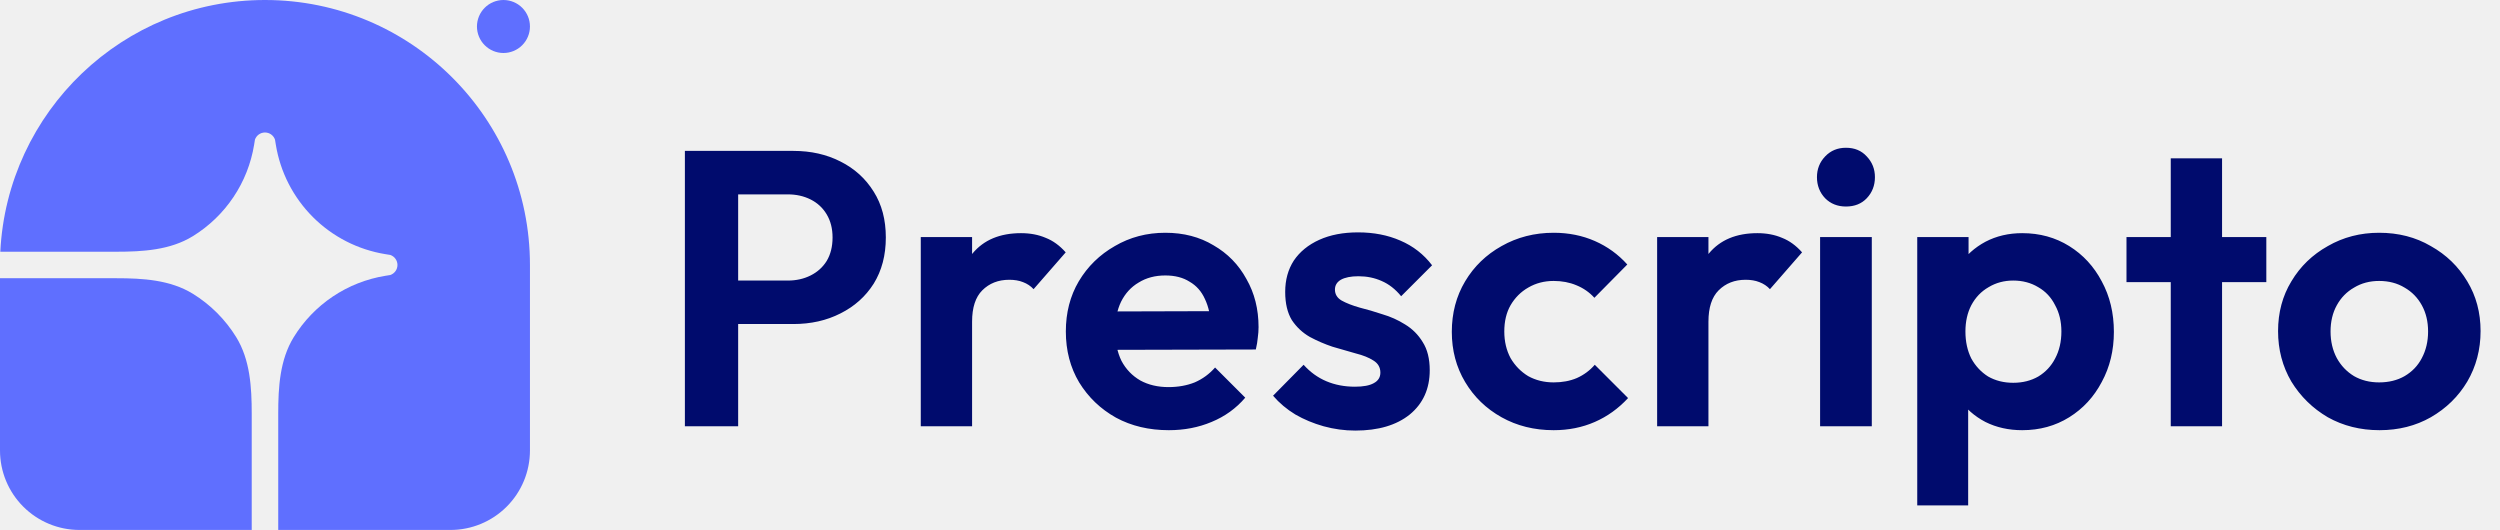
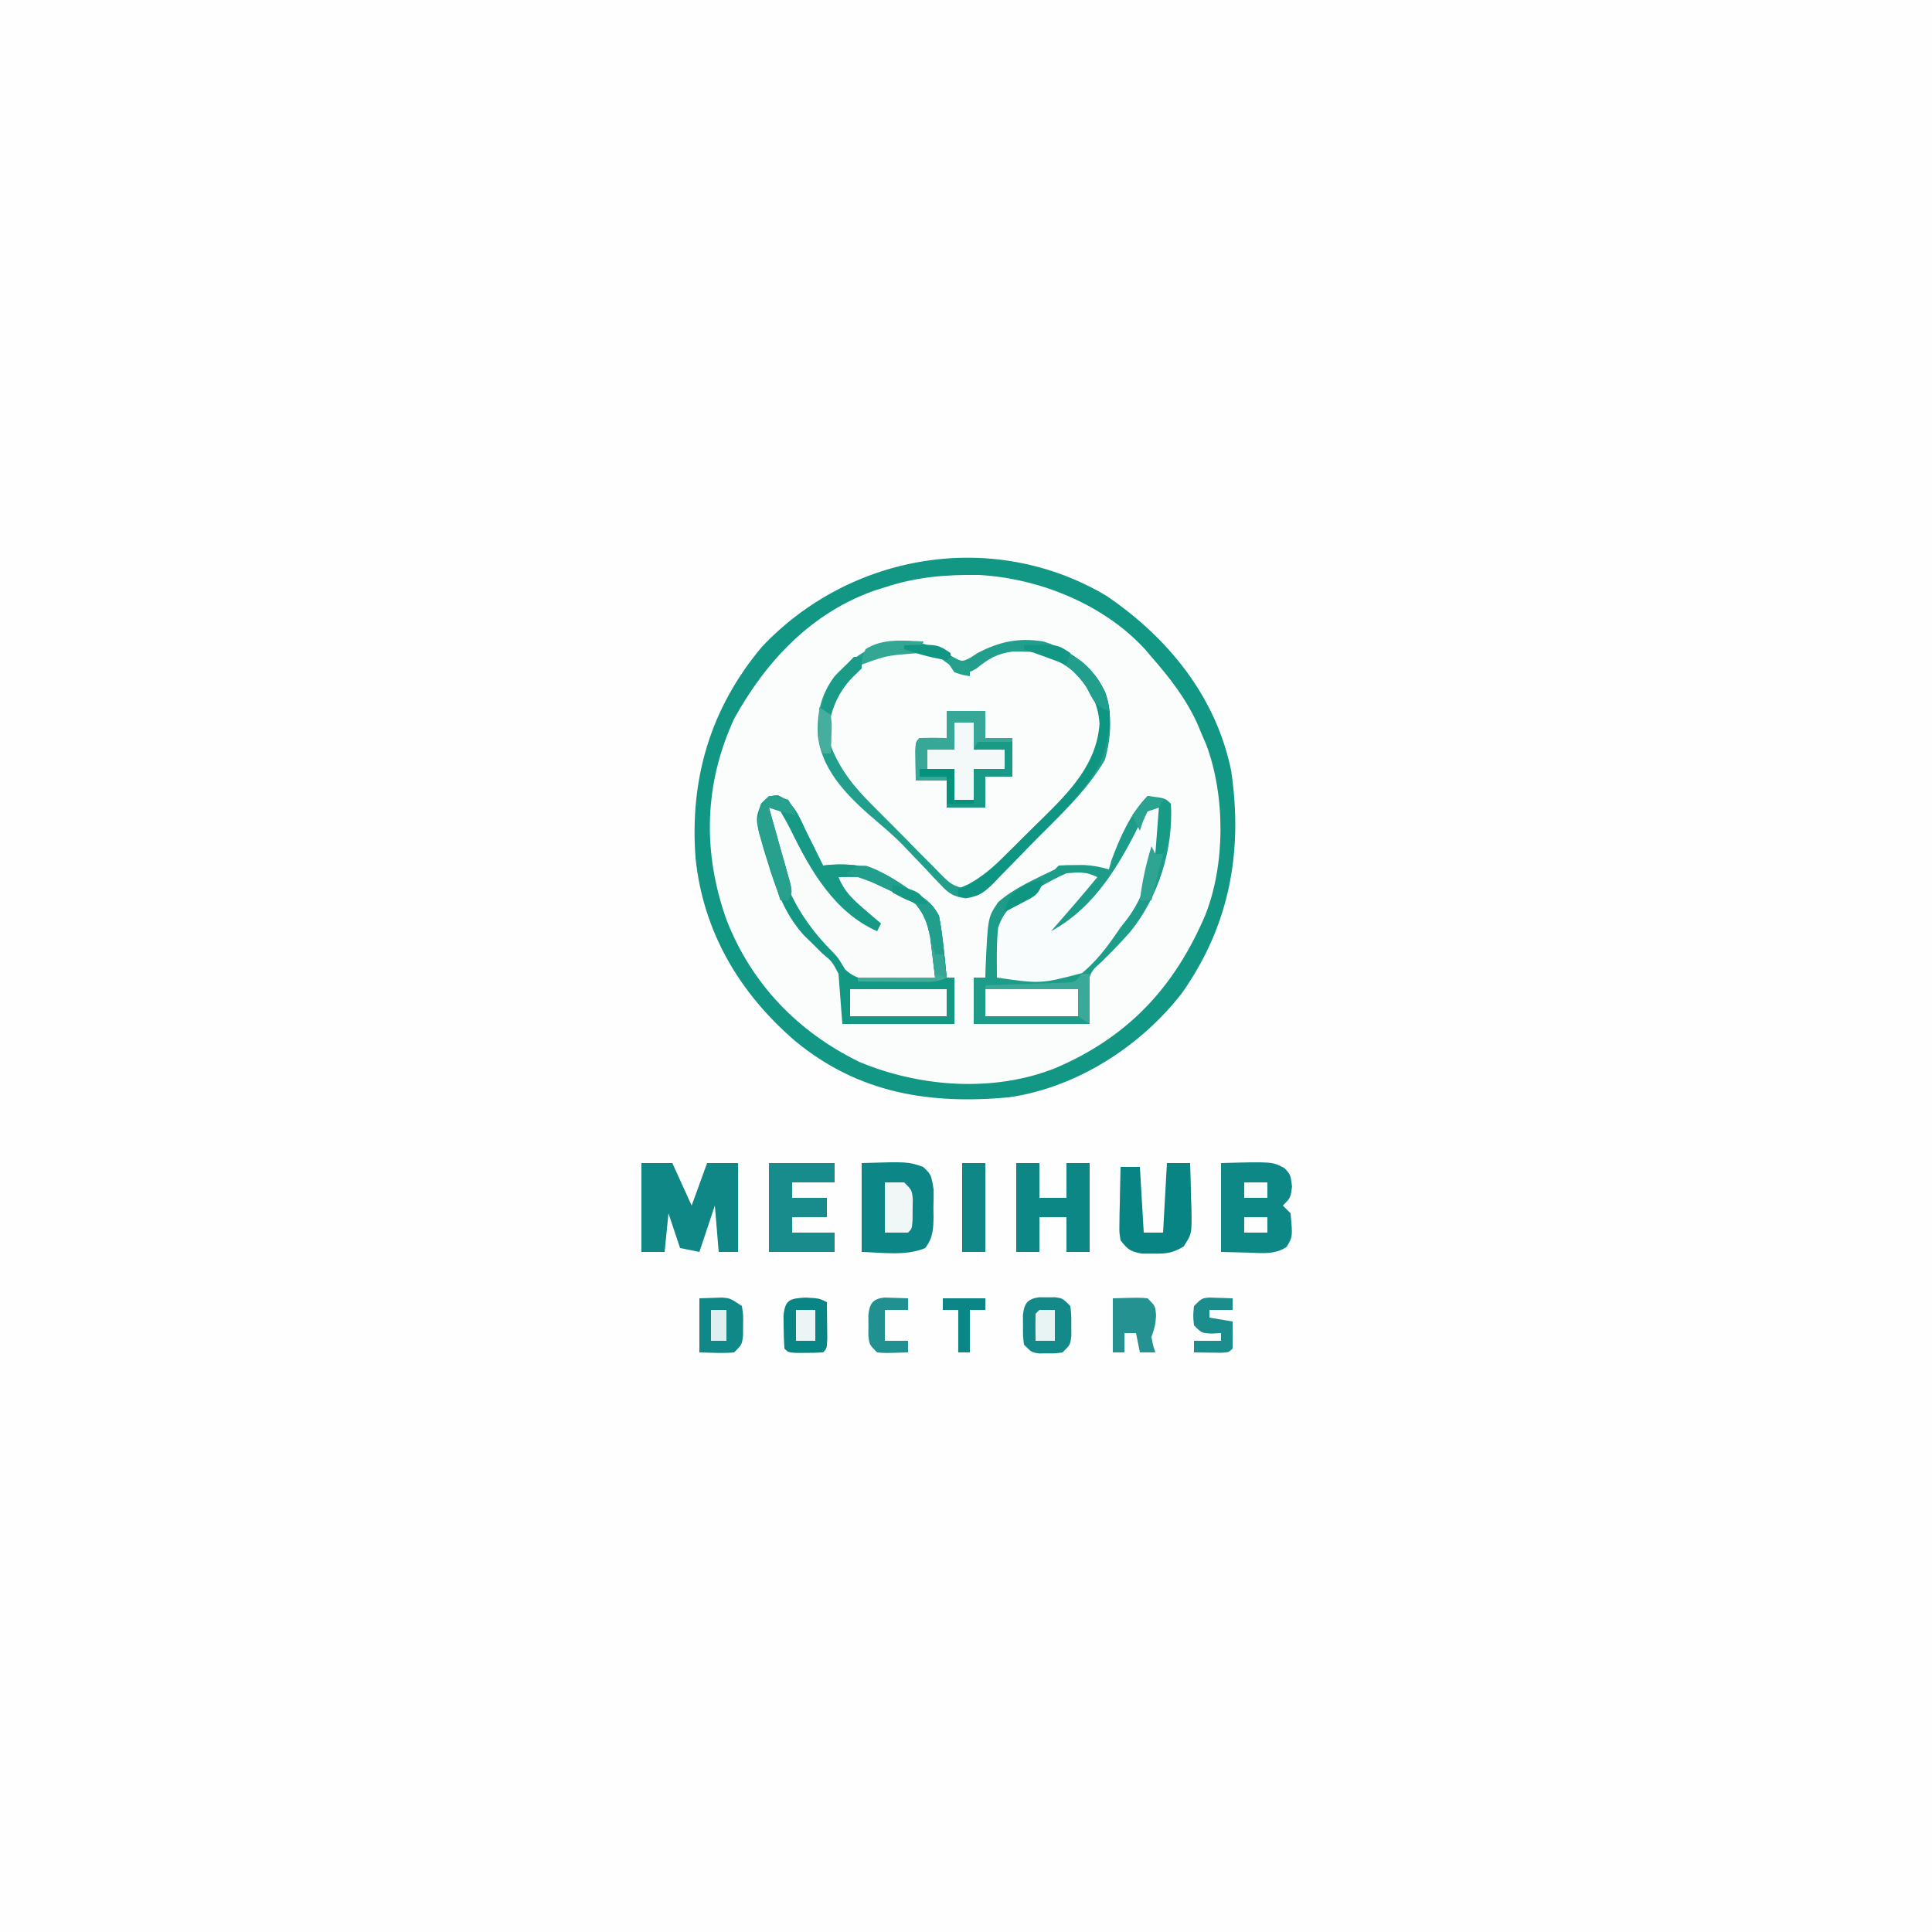
- <svg xmlns="http://www.w3.org/2000/svg" width="217" height="46" viewBox="0 0 217 46" fill="none">
-   <path d="M23 0C35.703 0 46 10.297 46 23V39.1C46 40.93 45.273 42.685 43.979 43.979C42.685 45.273 40.93 46 39.1 46H24.15V35.91C24.15 33.608 24.29 31.223 25.497 29.263C26.362 27.859 27.518 26.657 28.888 25.738C30.258 24.82 31.81 24.208 33.437 23.942L33.878 23.871C34.059 23.808 34.217 23.691 34.328 23.535C34.44 23.379 34.5 23.192 34.5 23C34.5 22.808 34.44 22.621 34.328 22.465C34.217 22.309 34.059 22.192 33.878 22.129L33.437 22.058C31.059 21.67 28.863 20.544 27.159 18.84C25.456 17.137 24.33 14.941 23.942 12.563L23.87 12.122C23.808 11.941 23.691 11.783 23.535 11.671C23.379 11.56 23.192 11.5 23 11.5C22.808 11.5 22.621 11.56 22.465 11.671C22.309 11.783 22.191 11.941 22.129 12.122L22.058 12.563C21.792 14.19 21.18 15.742 20.261 17.111C19.343 18.481 18.141 19.638 16.737 20.502C14.777 21.71 12.392 21.85 10.09 21.85H0.027C0.629 9.682 10.683 0 23 0Z" fill="#5F6FFF" />
-   <path d="M0 24.15H10.09C12.392 24.15 14.777 24.29 16.737 25.498C18.269 26.442 19.558 27.731 20.502 29.263C21.71 31.223 21.85 33.608 21.85 35.91V46H6.9C5.07 46 3.315 45.273 2.021 43.979C0.727 42.685 0 40.93 0 39.1L0 24.15ZM46 2.3C46 2.91 45.758 3.495 45.326 3.926C44.895 4.358 44.31 4.6 43.7 4.6C43.09 4.6 42.505 4.358 42.074 3.926C41.642 3.495 41.4 2.91 41.4 2.3C41.4 1.69 41.642 1.105 42.074 0.674C42.505 0.242 43.09 0 43.7 0C44.31 0 44.895 0.242 45.326 0.674C45.758 1.105 46 1.69 46 2.3Z" fill="#5F6FFF" />
-   <path d="M62.848 28.126V24.352H68.39C69.115 24.352 69.773 24.205 70.362 23.91C70.951 23.615 71.416 23.196 71.756 22.652C72.096 22.085 72.266 21.405 72.266 20.612C72.266 19.841 72.096 19.173 71.756 18.606C71.416 18.039 70.951 17.609 70.362 17.314C69.773 17.019 69.115 16.872 68.39 16.872H62.848V13.098H68.866C70.385 13.098 71.745 13.404 72.946 14.016C74.17 14.628 75.133 15.501 75.836 16.634C76.539 17.745 76.89 19.071 76.89 20.612C76.89 22.153 76.539 23.491 75.836 24.624C75.133 25.735 74.17 26.596 72.946 27.208C71.745 27.82 70.385 28.126 68.866 28.126H62.848ZM59.448 37V13.098H64.072V37H59.448ZM79.923 37V20.578H84.377V37H79.923ZM84.377 27.922L82.643 26.766C82.847 24.749 83.436 23.162 84.411 22.006C85.386 20.827 86.791 20.238 88.627 20.238C89.421 20.238 90.135 20.374 90.769 20.646C91.404 20.895 91.982 21.315 92.503 21.904L89.715 25.1C89.466 24.828 89.16 24.624 88.797 24.488C88.457 24.352 88.061 24.284 87.607 24.284C86.655 24.284 85.873 24.59 85.261 25.202C84.672 25.791 84.377 26.698 84.377 27.922ZM101.457 37.34C99.734 37.34 98.204 36.977 96.867 36.252C95.529 35.504 94.464 34.484 93.671 33.192C92.9 31.9 92.515 30.427 92.515 28.772C92.515 27.14 92.889 25.689 93.637 24.42C94.407 23.128 95.45 22.108 96.765 21.36C98.079 20.589 99.541 20.204 101.151 20.204C102.738 20.204 104.132 20.567 105.333 21.292C106.557 21.995 107.509 22.969 108.189 24.216C108.892 25.44 109.243 26.834 109.243 28.398C109.243 28.693 109.22 28.999 109.175 29.316C109.152 29.611 109.096 29.951 109.005 30.336L95.201 30.37V27.038L106.931 27.004L105.129 28.398C105.084 27.423 104.902 26.607 104.585 25.95C104.29 25.293 103.848 24.794 103.259 24.454C102.692 24.091 101.99 23.91 101.151 23.91C100.267 23.91 99.496 24.114 98.839 24.522C98.181 24.907 97.671 25.463 97.309 26.188C96.969 26.891 96.799 27.729 96.799 28.704C96.799 29.701 96.98 30.574 97.343 31.322C97.728 32.047 98.272 32.614 98.975 33.022C99.677 33.407 100.494 33.6 101.423 33.6C102.262 33.6 103.021 33.464 103.701 33.192C104.381 32.897 104.97 32.467 105.469 31.9L108.087 34.518C107.294 35.447 106.319 36.15 105.163 36.626C104.03 37.102 102.794 37.34 101.457 37.34ZM117.641 37.374C116.712 37.374 115.794 37.249 114.887 37C114.003 36.751 113.187 36.411 112.439 35.98C111.691 35.527 111.045 34.983 110.501 34.348L113.153 31.662C113.72 32.297 114.377 32.773 115.125 33.09C115.873 33.407 116.701 33.566 117.607 33.566C118.333 33.566 118.877 33.464 119.239 33.26C119.625 33.056 119.817 32.75 119.817 32.342C119.817 31.889 119.613 31.537 119.205 31.288C118.82 31.039 118.31 30.835 117.675 30.676C117.041 30.495 116.372 30.302 115.669 30.098C114.989 29.871 114.332 29.588 113.697 29.248C113.063 28.885 112.541 28.398 112.133 27.786C111.748 27.151 111.555 26.335 111.555 25.338C111.555 24.295 111.805 23.389 112.303 22.618C112.825 21.847 113.561 21.247 114.513 20.816C115.465 20.385 116.587 20.17 117.879 20.17C119.239 20.17 120.463 20.408 121.551 20.884C122.662 21.36 123.58 22.074 124.305 23.026L121.619 25.712C121.121 25.1 120.554 24.658 119.919 24.386C119.307 24.114 118.639 23.978 117.913 23.978C117.256 23.978 116.746 24.08 116.383 24.284C116.043 24.488 115.873 24.771 115.873 25.134C115.873 25.542 116.066 25.859 116.451 26.086C116.859 26.313 117.381 26.517 118.015 26.698C118.65 26.857 119.307 27.049 119.987 27.276C120.69 27.48 121.347 27.775 121.959 28.16C122.594 28.545 123.104 29.055 123.489 29.69C123.897 30.325 124.101 31.141 124.101 32.138C124.101 33.747 123.523 35.028 122.367 35.98C121.211 36.909 119.636 37.374 117.641 37.374ZM134.857 37.34C133.179 37.34 131.672 36.966 130.335 36.218C128.997 35.47 127.943 34.45 127.173 33.158C126.402 31.866 126.017 30.415 126.017 28.806C126.017 27.174 126.402 25.712 127.173 24.42C127.943 23.128 128.997 22.108 130.335 21.36C131.695 20.589 133.202 20.204 134.857 20.204C136.149 20.204 137.339 20.442 138.427 20.918C139.515 21.394 140.455 22.074 141.249 22.958L138.393 25.848C137.962 25.372 137.441 25.009 136.829 24.76C136.239 24.511 135.582 24.386 134.857 24.386C134.041 24.386 133.304 24.579 132.647 24.964C132.012 25.327 131.502 25.837 131.117 26.494C130.754 27.129 130.573 27.888 130.573 28.772C130.573 29.633 130.754 30.404 131.117 31.084C131.502 31.741 132.012 32.263 132.647 32.648C133.304 33.011 134.041 33.192 134.857 33.192C135.605 33.192 136.273 33.067 136.863 32.818C137.475 32.546 137.996 32.161 138.427 31.662L141.317 34.552C140.478 35.459 139.515 36.15 138.427 36.626C137.339 37.102 136.149 37.34 134.857 37.34ZM143.839 37V20.578H148.293V37H143.839ZM148.293 27.922L146.559 26.766C146.763 24.749 147.353 23.162 148.327 22.006C149.302 20.827 150.707 20.238 152.543 20.238C153.337 20.238 154.051 20.374 154.685 20.646C155.32 20.895 155.898 21.315 156.419 21.904L153.631 25.1C153.382 24.828 153.076 24.624 152.713 24.488C152.373 24.352 151.977 24.284 151.523 24.284C150.571 24.284 149.789 24.59 149.177 25.202C148.588 25.791 148.293 26.698 148.293 27.922ZM157.984 37V20.578H162.472V37H157.984ZM160.228 17.926C159.502 17.926 158.902 17.688 158.426 17.212C157.95 16.713 157.712 16.101 157.712 15.376C157.712 14.673 157.95 14.073 158.426 13.574C158.902 13.075 159.502 12.826 160.228 12.826C160.976 12.826 161.576 13.075 162.03 13.574C162.506 14.073 162.744 14.673 162.744 15.376C162.744 16.101 162.506 16.713 162.03 17.212C161.576 17.688 160.976 17.926 160.228 17.926ZM175.529 37.34C174.351 37.34 173.285 37.102 172.333 36.626C171.381 36.127 170.622 35.459 170.055 34.62C169.489 33.781 169.183 32.818 169.137 31.73V25.916C169.183 24.828 169.489 23.865 170.055 23.026C170.645 22.165 171.404 21.485 172.333 20.986C173.285 20.487 174.351 20.238 175.529 20.238C177.048 20.238 178.408 20.612 179.609 21.36C180.811 22.108 181.751 23.128 182.431 24.42C183.134 25.712 183.485 27.174 183.485 28.806C183.485 30.415 183.134 31.866 182.431 33.158C181.751 34.45 180.811 35.47 179.609 36.218C178.408 36.966 177.048 37.34 175.529 37.34ZM174.747 33.226C175.563 33.226 176.289 33.045 176.923 32.682C177.558 32.297 178.045 31.775 178.385 31.118C178.748 30.438 178.929 29.656 178.929 28.772C178.929 27.911 178.748 27.151 178.385 26.494C178.045 25.814 177.558 25.293 176.923 24.93C176.289 24.545 175.563 24.352 174.747 24.352C173.954 24.352 173.24 24.545 172.605 24.93C171.971 25.293 171.472 25.814 171.109 26.494C170.769 27.151 170.599 27.911 170.599 28.772C170.599 29.656 170.769 30.438 171.109 31.118C171.472 31.775 171.959 32.297 172.571 32.682C173.206 33.045 173.931 33.226 174.747 33.226ZM166.417 43.868V20.578H170.871V24.896L170.123 28.874L170.837 32.852V43.868H166.417ZM188.421 37V13.744H192.875V37H188.421ZM184.579 24.488V20.578H196.717V24.488H184.579ZM206.542 37.34C204.887 37.34 203.391 36.966 202.054 36.218C200.739 35.447 199.685 34.416 198.892 33.124C198.121 31.809 197.736 30.347 197.736 28.738C197.736 27.129 198.121 25.689 198.892 24.42C199.662 23.128 200.716 22.108 202.054 21.36C203.391 20.589 204.876 20.204 206.508 20.204C208.185 20.204 209.681 20.589 210.996 21.36C212.333 22.108 213.387 23.128 214.158 24.42C214.928 25.689 215.314 27.129 215.314 28.738C215.314 30.347 214.928 31.809 214.158 33.124C213.387 34.416 212.333 35.447 210.996 36.218C209.681 36.966 208.196 37.34 206.542 37.34ZM206.508 33.192C207.346 33.192 208.083 33.011 208.718 32.648C209.375 32.263 209.874 31.741 210.214 31.084C210.576 30.404 210.758 29.633 210.758 28.772C210.758 27.911 210.576 27.151 210.214 26.494C209.851 25.837 209.352 25.327 208.718 24.964C208.083 24.579 207.346 24.386 206.508 24.386C205.692 24.386 204.966 24.579 204.332 24.964C203.697 25.327 203.198 25.837 202.836 26.494C202.473 27.151 202.292 27.911 202.292 28.772C202.292 29.633 202.473 30.404 202.836 31.084C203.198 31.741 203.697 32.263 204.332 32.648C204.966 33.011 205.692 33.192 206.508 33.192Z" fill="#000B6D" />
+ <svg xmlns="http://www.w3.org/2000/svg" version="1.1" width="500" height="500">
+   <path d="M0 0 C165 0 330 0 500 0 C500 165 500 330 500 500 C335 500 170 500 0 500 C0 335 0 170 0 0 Z " fill="#FEFEFE" transform="translate(0,0)" />
+   <path d="M0 0 C15.918 10.826 28.337 26.06 32.245 45.28 C35.334 66.219 31.809 85.215 19.652 102.578 C8.956 116.537 -7.773 127.286 -25.387 129.777 C-45.967 131.629 -64.155 128.701 -80.512 115.27 C-94.998 102.832 -104.424 86.967 -106.387 67.777 C-107.894 47.327 -102.548 29.079 -89.207 13.18 C-66.263 -11.156 -29.112 -17.361 0 0 Z " fill="#FAFDFC" transform="translate(286.3867,154.2227)" />
+   <path d="M0 0 C15.918 10.826 28.337 26.06 32.245 45.28 C35.334 66.219 31.809 85.215 19.652 102.578 C8.956 116.537 -7.773 127.286 -25.387 129.777 C-45.967 131.629 -64.155 128.701 -80.512 115.27 C-94.998 102.832 -104.424 86.967 -106.387 67.777 C-107.894 47.327 -102.548 29.079 -89.207 13.18 C-66.263 -11.156 -29.112 -17.361 0 0 Z M-57.387 -2.223 C-58.213 -1.967 -59.039 -1.712 -59.891 -1.449 C-76.394 4.326 -88.117 16.834 -96.387 31.777 C-104.191 48.707 -104.582 66.298 -98.387 83.777 C-91.935 100.345 -80 112.758 -64.012 120.59 C-48.353 127.146 -29.276 128.564 -13.289 122.215 C5.472 114.219 17.556 101.343 25.547 82.586 C30.748 69.471 30.734 51.731 25.805 38.523 C25.412 37.617 25.018 36.711 24.613 35.777 C24.07 34.464 24.07 34.464 23.516 33.125 C20.53 26.557 16.344 21.185 11.613 15.777 C11.081 15.15 10.549 14.522 10 13.875 C-0.697 2.169 -17.4 -4.558 -33.051 -5.426 C-41.642 -5.527 -49.147 -4.942 -57.387 -2.223 Z " fill="#119783" transform="translate(286.3867,154.2227)" />
+   <path d="M0 0 C4.556 0.556 4.556 0.556 6 2 C6.793 13.574 2.751 26.398 -4.616 35.301 C-6.998 37.961 -9.448 40.501 -12 43 C-15.621 46.184 -15.621 46.184 -15 59 C-24.9 59 -34.8 59 -45 59 C-45 55.04 -45 51.08 -45 47 C-44.01 47 -43.02 47 -42 47 C-41.974 46.071 -41.948 45.141 -41.922 44.184 C-41.336 31.415 -41.336 31.415 -38.715 27.527 C-34.478 23.754 -29.043 21.49 -24 19 C-23.67 18.67 -23.34 18.34 -23 18 C-21.565 17.901 -20.126 17.87 -18.688 17.875 C-17.518 17.871 -17.518 17.871 -16.324 17.867 C-14.087 17.995 -12.147 18.381 -10 19 C-9.794 18.237 -9.588 17.474 -9.375 16.688 C-7.206 10.871 -4.432 4.432 0 0 Z " fill="#F9FCFC" transform="translate(297,206)" />
+   <path d="M0 0 C4.313 1.87 5.511 5.626 7.488 9.723 C7.895 10.529 8.302 11.335 8.721 12.166 C9.722 14.157 10.706 16.154 11.676 18.16 C12.801 18.056 12.801 18.056 13.949 17.949 C22.346 17.505 26.926 19.353 33.676 24.16 C34.533 24.638 35.39 25.117 36.273 25.609 C38.924 27.32 40.173 28.386 41.676 31.16 C42.2 33.953 42.592 36.596 42.863 39.41 C42.986 40.528 42.986 40.528 43.111 41.668 C43.311 43.498 43.495 45.329 43.676 47.16 C44.336 47.16 44.996 47.16 45.676 47.16 C45.676 51.12 45.676 55.08 45.676 59.16 C36.106 59.16 26.536 59.16 16.676 59.16 C16.181 52.725 16.181 52.725 15.676 46.16 C14.005 42.976 14.005 42.976 11.488 40.91 C10.674 40.098 9.859 39.286 9.02 38.449 C8.246 37.694 7.473 36.938 6.676 36.16 C1.591 30.497 -0.557 24.07 -2.762 16.91 C-3.033 16.034 -3.305 15.157 -3.585 14.254 C-5.905 6.219 -5.905 6.219 -4.324 2.16 C-2.324 0.16 -2.324 0.16 0 0 Z " fill="#F9FCFB" transform="translate(201.3242,205.8398)" />
+   <path d="M0 0 C4.556 0.556 4.556 0.556 6 2 C6.793 13.574 2.751 26.398 -4.616 35.301 C-6.998 37.961 -9.448 40.501 -12 43 C-15.621 46.184 -15.621 46.184 -15 59 C-24.9 59 -34.8 59 -45 59 C-45 55.04 -45 51.08 -45 47 C-44.01 47 -43.02 47 -42 47 C-41.974 46.071 -41.948 45.141 -41.922 44.184 C-41.336 31.415 -41.336 31.415 -38.715 27.527 C-34.478 23.754 -29.043 21.49 -24 19 C-23.67 18.67 -23.34 18.34 -23 18 C-21.565 17.901 -20.126 17.87 -18.688 17.875 C-17.518 17.871 -17.518 17.871 -16.324 17.867 C-14.087 17.995 -12.147 18.381 -10 19 C-9.794 18.237 -9.588 17.474 -9.375 16.688 C-7.206 10.871 -4.432 4.432 0 0 Z M0 3 C-0.522 4.088 -1.044 5.176 -1.582 6.297 C-7.193 17.63 -13.494 28.75 -25 35 C-24.553 34.492 -24.105 33.984 -23.645 33.461 C-20.037 29.354 -16.479 25.217 -13 21 C-15.873 19.564 -17.796 19.714 -21 20 C-23.554 21.16 -25.805 22.316 -28.188 23.75 C-28.803 24.098 -29.419 24.446 -30.053 24.805 C-34.222 27.244 -37.177 29.455 -38.688 34.125 C-38.983 36.847 -39.031 39.444 -39.02 42.18 C-39.017 43.082 -39.014 43.984 -39.011 44.914 C-39.007 45.602 -39.004 46.291 -39 47 C-27.68 48.631 -27.68 48.631 -16.956 45.837 C-13.482 42.938 -10.744 39.483 -8.202 35.757 C-7 34 -7 34 -5.696 32.363 C-1.941 27.575 -0.273 22.625 1.375 16.812 C1.647 15.924 1.919 15.035 2.199 14.119 C3.895 8.592 3.895 8.592 3 3 C2.01 3 1.02 3 0 3 Z " fill="#1C9C89" transform="translate(297,206)" />
+   <path d="M0 0 C4.313 1.87 5.511 5.626 7.488 9.723 C7.895 10.529 8.302 11.335 8.721 12.166 C9.722 14.157 10.706 16.154 11.676 18.16 C12.801 18.056 12.801 18.056 13.949 17.949 C22.346 17.505 26.926 19.353 33.676 24.16 C34.533 24.638 35.39 25.117 36.273 25.609 C38.924 27.32 40.173 28.386 41.676 31.16 C42.2 33.953 42.592 36.596 42.863 39.41 C42.986 40.528 42.986 40.528 43.111 41.668 C43.311 43.498 43.495 45.329 43.676 47.16 C44.336 47.16 44.996 47.16 45.676 47.16 C45.676 51.12 45.676 55.08 45.676 59.16 C36.106 59.16 26.536 59.16 16.676 59.16 C16.181 52.725 16.181 52.725 15.676 46.16 C14.005 42.976 14.005 42.976 11.488 40.91 C10.674 40.098 9.859 39.286 9.02 38.449 C8.246 37.694 7.473 36.938 6.676 36.16 C1.591 30.497 -0.557 24.07 -2.762 16.91 C-3.033 16.034 -3.305 15.157 -3.585 14.254 C-5.905 6.219 -5.905 6.219 -4.324 2.16 C-2.324 0.16 -2.324 0.16 0 0 Z M-2.324 3.16 C-0.615 18.591 3.199 29.597 14.343 40.71 C15.676 42.16 15.676 42.16 17.375 45.031 C20.622 48.035 23.189 47.674 27.492 47.6 C28.46 47.558 29.428 47.516 30.426 47.473 C31.901 47.439 31.901 47.439 33.406 47.404 C35.831 47.345 38.253 47.263 40.676 47.16 C40.499 38.239 40.499 38.239 38.363 29.66 C34.742 26.292 30.729 24.419 26.258 22.359 C23.676 21.16 23.676 21.16 22.676 20.16 C20.343 20.119 18.009 20.118 15.676 20.16 C15.256 24.087 15.256 24.087 17.355 26.23 C18.08 26.909 18.804 27.587 19.551 28.285 C20.27 28.968 20.989 29.652 21.73 30.355 C22.372 30.951 23.014 31.547 23.676 32.16 C24.336 32.82 24.996 33.48 25.676 34.16 C21.811 32.585 19.508 30.19 16.676 27.16 C16.15 26.639 15.624 26.119 15.082 25.582 C10.379 20.665 7.414 15.277 4.516 9.176 C2.771 5.418 2.771 5.418 -0.562 3.219 C-1.144 3.199 -1.725 3.18 -2.324 3.16 Z " fill="#139884" transform="translate(201.3242,205.8398)" />
+   <path d="M0 0 C2.194 1.172 2.194 1.172 4.32 0.148 C4.949 -0.264 5.578 -0.677 6.227 -1.102 C11.946 -4.076 16.784 -5.1 23.227 -4.102 C30.612 -1.752 35.412 2.17 39.227 8.898 C41.151 14.672 40.836 20.783 39.164 26.586 C34.237 35.009 26.592 41.835 19.774 48.756 C18.693 49.859 17.618 50.969 16.549 52.084 C14.985 53.714 13.404 55.323 11.816 56.93 C11.344 57.43 10.872 57.929 10.386 58.444 C7.974 60.842 6.492 61.856 3.101 62.399 C-0.13 61.836 -1.15 61.226 -3.359 58.863 C-3.976 58.222 -4.593 57.581 -5.228 56.921 C-5.862 56.233 -6.495 55.545 -7.148 54.836 C-8.48 53.444 -9.813 52.053 -11.148 50.664 C-11.779 50.002 -12.409 49.34 -13.059 48.658 C-14.992 46.674 -17.018 44.856 -19.148 43.086 C-26.28 37.015 -33.835 30.201 -35.078 20.527 C-35.391 14.48 -34.412 9.793 -30.773 4.898 C-21.506 -4.911 -11.793 -7.26 0 0 Z M-29.215 6.469 C-32.581 11.325 -32.8 17.217 -31.773 22.898 C-29.38 29.037 -25.838 33.45 -21.215 38.059 C-20.589 38.693 -19.963 39.328 -19.317 39.982 C-18.002 41.309 -16.682 42.63 -15.356 43.947 C-13.327 45.97 -11.327 48.018 -9.326 50.068 C-8.041 51.358 -6.754 52.647 -5.465 53.934 C-4.869 54.548 -4.273 55.162 -3.659 55.795 C-0.463 58.975 -0.463 58.975 3.756 60.125 C7.223 58.404 9.752 55.964 12.445 53.246 C13.026 52.672 13.606 52.098 14.204 51.506 C15.429 50.288 16.649 49.065 17.865 47.837 C19.705 45.983 21.568 44.154 23.434 42.326 C34.35 31.547 34.35 31.547 38.789 17.211 C38.358 10.763 35.381 6.731 30.664 2.523 C25.897 -1.447 21.332 -1.48 15.309 -1.473 C11.331 -0.994 9.017 0.417 5.945 2.902 C4.227 3.898 4.227 3.898 2.137 3.645 C-0.169 2.744 -1.823 1.409 -3.773 -0.102 C-13.742 -3.424 -22.2 -1.174 -29.215 6.469 Z " fill="#219E8C" transform="translate(246.7734,170.1016)" />
+   <path d="M0 0 C2.64 0 5.28 0 8 0 C9.65 3.63 11.3 7.26 13 11 C14.32 7.37 15.64 3.74 17 0 C19.64 0 22.28 0 25 0 C25 7.59 25 15.18 25 23 C23.35 23 21.7 23 20 23 C19.67 19.04 19.34 15.08 19 11 C17.68 14.96 16.36 18.92 15 23 C13.35 22.67 11.7 22.34 10 22 C9.01 19.03 8.02 16.06 7 13 C6.67 16.3 6.34 19.6 6 23 C4.02 23 2.04 23 0 23 C0 15.41 0 7.82 0 0 Z " fill="#0F8787" transform="translate(166,301)" />
+   <path d="M0 0 C3.3 0 6.6 0 10 0 C10 2.31 10 4.62 10 7 C12.31 7 14.62 7 17 7 C17 10.3 17 13.6 17 17 C14.69 17 12.38 17 10 17 C10 19.64 10 22.28 10 25 C6.7 25 3.4 25 0 25 C0 22.69 0 20.38 0 18 C-2.64 18 -5.28 18 -8 18 C-8.027 16.354 -8.046 14.708 -8.062 13.062 C-8.074 12.146 -8.086 11.229 -8.098 10.285 C-8 8 -8 8 -7 7 C-4.667 6.959 -2.333 6.958 0 7 C0 4.69 0 2.38 0 0 Z " fill="#199A87" transform="translate(245,184)" />
+   <path d="M0 0 C11.934 -0.362 11.934 -0.362 15.891 0.98 C18 3 18 3 18.629 6.906 C18.633 8.438 18.61 9.969 18.562 11.5 C18.573 12.272 18.584 13.044 18.596 13.84 C18.553 17.11 18.472 19.397 16.418 22.02 C11.266 24.109 5.446 23.151 0 23 C0 15.41 0 7.82 0 0 Z " fill="#0C8686" transform="translate(223,301)" />
+   <path d="M0 0 C13.319 -0.37 13.319 -0.37 16.43 1.32 C18 3 18 3 18.375 6.062 C18 9 18 9 16 11 C16.66 11.66 17.32 12.32 18 13 C18.554 19.089 18.554 19.089 16.961 21.711 C13.928 23.705 10.807 23.314 7.312 23.188 C4.899 23.126 2.486 23.064 0 23 C0 15.41 0 7.82 0 0 Z " fill="#0E8787" transform="translate(316,301)" />
+   <path d="M0 0 C1.98 0 3.96 0 6 0 C6 2.97 6 5.94 6 9 C8.31 9 10.62 9 13 9 C13 6.03 13 3.06 13 0 C14.98 0 16.96 0 19 0 C19 7.59 19 15.18 19 23 C17.02 23 15.04 23 13 23 C13 20.03 13 17.06 13 14 C10.69 14 8.38 14 6 14 C6 16.97 6 19.94 6 23 C4.02 23 2.04 23 0 23 C0 15.41 0 7.82 0 0 Z " fill="#0D8686" transform="translate(263,301)" />
+   <path d="M0 0 C4.313 1.87 5.511 5.626 7.488 9.723 C7.895 10.529 8.302 11.335 8.721 12.166 C9.722 14.157 10.706 16.154 11.676 18.16 C12.801 18.056 12.801 18.056 13.949 17.949 C22.346 17.505 26.926 19.353 33.676 24.16 C34.533 24.638 35.39 25.117 36.273 25.609 C38.924 27.32 40.173 28.386 41.676 31.16 C42.2 33.953 42.592 36.596 42.863 39.41 C42.986 40.528 42.986 40.528 43.111 41.668 C43.311 43.498 43.495 45.329 43.676 47.16 C41.223 48.387 39.625 48.274 36.887 48.258 C35.946 48.255 35.005 48.251 34.035 48.248 C33.05 48.24 32.065 48.231 31.051 48.223 C29.562 48.216 29.562 48.216 28.043 48.209 C25.587 48.197 23.132 48.181 20.676 48.16 C20.676 47.83 20.676 47.5 20.676 47.16 C27.276 47.16 33.876 47.16 40.676 47.16 C40.408 44.953 40.14 42.746 39.863 40.473 C39.712 39.231 39.562 37.99 39.406 36.711 C38.661 33.088 37.986 31.029 35.676 28.16 C32.798 26.319 32.798 26.319 29.551 24.91 C23.707 22.192 23.707 22.192 22.676 21.16 C20.343 21.119 18.009 21.118 15.676 21.16 C17.179 24.828 19.313 26.849 22.301 29.41 C23.118 30.117 23.935 30.823 24.777 31.551 C25.404 32.082 26.03 32.613 26.676 33.16 C26.346 33.82 26.016 34.48 25.676 35.16 C14.626 30.249 8.455 19.494 3.378 9.075 C2.544 7.402 1.616 5.776 0.676 4.16 C-0.314 3.83 -1.304 3.5 -2.324 3.16 C-2.137 3.816 -1.95 4.472 -1.758 5.148 C-0.918 8.108 -0.09 11.072 0.738 14.035 C1.033 15.068 1.327 16.1 1.631 17.164 C1.905 18.15 2.179 19.136 2.461 20.152 C2.718 21.064 2.974 21.975 3.239 22.914 C3.676 25.16 3.676 25.16 2.676 27.16 C2.016 27.16 1.356 27.16 0.676 27.16 C-0.364 23.937 -1.378 20.706 -2.387 17.473 C-2.681 16.561 -2.976 15.649 -3.279 14.709 C-3.553 13.823 -3.827 12.937 -4.109 12.023 C-4.366 11.212 -4.623 10.4 -4.887 9.564 C-5.397 6.76 -5.145 4.879 -4.324 2.16 C-2.324 0.16 -2.324 0.16 0 0 Z " fill="#169985" transform="translate(201.3242,205.8398)" />
+   <path d="M0 0 C5.61 0 11.22 0 17 0 C17 1.65 17 3.3 17 5 C13.37 5 9.74 5 6 5 C6 6.32 6 7.64 6 9 C8.97 9 11.94 9 15 9 C15 10.65 15 12.3 15 14 C12.03 14 9.06 14 6 14 C6 15.32 6 16.64 6 18 C9.63 18 13.26 18 17 18 C17 19.65 17 21.3 17 23 C11.39 23 5.78 23 0 23 C0 15.41 0 7.82 0 0 Z " fill="#188C8C" transform="translate(199,301)" />
+   <path d="M0 0 C1.98 0 3.96 0 6 0 C6.116 3.083 6.187 6.165 6.25 9.25 C6.3 10.559 6.3 10.559 6.352 11.895 C6.449 18.304 6.449 18.304 4.332 21.582 C1.489 23.31 -0.25 23.505 -3.562 23.438 C-4.513 23.436 -5.463 23.435 -6.441 23.434 C-9.442 22.925 -10.163 22.368 -12 20 C-12.341 17.915 -12.341 17.915 -12.293 15.551 C-12.283 14.703 -12.274 13.856 -12.264 12.982 C-12.239 12.101 -12.213 11.22 -12.188 10.312 C-12.174 9.42 -12.16 8.527 -12.146 7.607 C-12.111 5.404 -12.062 3.202 -12 1 C-10.35 1 -8.7 1 -7 1 C-6.67 6.61 -6.34 12.22 -6 18 C-4.35 18 -2.7 18 -1 18 C-0.505 9.09 -0.505 9.09 0 0 Z " fill="#098484" transform="translate(302,301)" />
+   <path d="M0 0 C6.422 -0.701 9.801 0.475 15.016 4.277 C19.107 7.829 21.746 11.93 22.203 17.453 C22.42 30.421 16.345 36.507 7.777 45.445 C5.696 47.596 3.597 49.729 1.493 51.857 C0.405 52.962 -0.677 54.071 -1.753 55.186 C-3.326 56.813 -4.915 58.424 -6.508 60.031 C-6.985 60.531 -7.462 61.031 -7.954 61.546 C-10.269 63.846 -11.546 64.95 -14.843 65.311 C-15.911 65.157 -15.911 65.157 -17 65 C-17 64.34 -17 63.68 -17 63 C-16.131 62.617 -15.263 62.233 -14.367 61.838 C-10.738 59.857 -8.016 57.484 -5.121 54.59 C-4.587 54.063 -4.052 53.536 -3.501 52.993 C-2.377 51.88 -1.257 50.763 -0.141 49.642 C1.547 47.953 3.256 46.286 4.967 44.619 C12.016 37.649 18.795 30.715 19.562 20.312 C19.165 14.219 16.486 10.52 12.312 6.25 C8.656 3.402 4.419 2.208 0 1 C0 0.67 0 0.34 0 0 Z " fill="#0F9682" transform="translate(265,167)" />
+   <path d="M0 0 C8.25 0 16.5 0 25 0 C25 2.31 25 4.62 25 7 C16.75 7 8.5 7 0 7 C0 4.69 0 2.38 0 0 Z " fill="#FBFDFD" transform="translate(220,256)" />
+   <path d="M0 0 C1.65 0 3.3 0 5 0 C5 2.31 5 4.62 5 7 C7.64 7 10.28 7 13 7 C13 8.65 13 10.3 13 12 C10.36 12 7.72 12 5 12 C5 14.64 5 17.28 5 20 C3.35 20 1.7 20 0 20 C0 17.36 0 14.72 0 12 C-2.31 12 -4.62 12 -7 12 C-7 10.35 -7 8.7 -7 7 C-4.69 7 -2.38 7 0 7 C0 4.69 0 2.38 0 0 Z " fill="#F2F9F8" transform="translate(247,187)" />
+   <path d="M0 0 C7.92 0 15.84 0 24 0 C24 2.31 24 4.62 24 7 C16.08 7 8.16 7 0 7 C0 4.69 0 2.38 0 0 Z " fill="#FFFFFF" transform="translate(255,256)" />
+   <path d="M0 0 C0.701 0.005 1.403 0.01 2.125 0.016 C2.826 0.01 3.527 0.005 4.25 0 C6.125 0.266 6.125 0.266 8.125 2.266 C8.391 4.578 8.391 4.578 8.375 7.266 C8.38 8.152 8.385 9.039 8.391 9.953 C8.125 12.266 8.125 12.266 6.125 14.266 C4.25 14.531 4.25 14.531 2.125 14.516 C1.424 14.521 0.723 14.526 0 14.531 C-1.875 14.266 -1.875 14.266 -3.875 12.266 C-4.141 9.953 -4.141 9.953 -4.125 7.266 C-4.13 6.379 -4.135 5.492 -4.141 4.578 C-3.803 1.639 -3.019 0.428 0 0 Z " fill="#138989" transform="translate(268.875,335.7344)" />
+   <path d="M0 0 C3.5 0.188 3.5 0.188 5.5 1.188 C5.527 3.167 5.546 5.146 5.562 7.125 C5.574 8.227 5.586 9.329 5.598 10.465 C5.5 13.188 5.5 13.188 4.5 14.188 C3.003 14.285 1.501 14.317 0 14.312 C-0.815 14.315 -1.629 14.318 -2.469 14.32 C-4.5 14.188 -4.5 14.188 -5.5 13.188 C-5.625 11.378 -5.676 9.564 -5.688 7.75 C-5.702 6.761 -5.716 5.773 -5.73 4.754 C-5.353 0.548 -4.097 0.219 0 0 Z " fill="#0A8585" transform="translate(208.5,335.8125)" />
+   <path d="M0 0 C1.258 -0.041 2.516 -0.083 3.812 -0.125 C4.52 -0.148 5.228 -0.171 5.957 -0.195 C8 0 8 0 11 2 C11.363 4.312 11.363 4.312 11.312 7 C11.309 7.887 11.305 8.774 11.301 9.688 C11 12 11 12 9 14 C5.982 14.272 3.036 14.087 0 14 C0 9.38 0 4.76 0 0 Z " fill="#108888" transform="translate(181,336)" />
+   <path d="M0 0 C1.98 0 3.96 0 6 0 C6 7.59 6 15.18 6 23 C4.02 23 2.04 23 0 23 C0 15.41 0 7.82 0 0 Z " fill="#0F8787" transform="translate(249,301)" />
+   <path d="M0 0 C6.836 -0.195 6.836 -0.195 9 0 C11 2 11 2 11.188 4.438 C11 7 11 7 10 10 C10.389 12.143 10.389 12.143 11 14 C9.68 14 8.36 14 7 14 C6.67 12.35 6.34 10.7 6 9 C5.01 9 4.02 9 3 9 C3 10.65 3 12.3 3 14 C2.01 14 1.02 14 0 14 C0 9.38 0 4.76 0 0 Z " fill="#259292" transform="translate(288,336)" />
+   <path d="M0 0 C3.337 1.112 5.958 2.751 8.887 4.676 C10.425 5.683 12.018 6.607 13.625 7.5 C16.168 9.171 17.255 10.309 18.812 12.938 C19.337 15.73 19.729 18.374 20 21.188 C20.123 22.305 20.123 22.305 20.248 23.445 C20.447 25.275 20.631 27.106 20.812 28.938 C18.36 30.164 16.762 30.052 14.023 30.035 C13.082 30.032 12.141 30.029 11.172 30.025 C9.695 30.013 9.695 30.013 8.188 30 C7.195 29.995 6.202 29.991 5.18 29.986 C2.724 29.975 0.268 29.958 -2.188 29.938 C-2.188 29.608 -2.188 29.277 -2.188 28.938 C4.412 28.938 11.012 28.938 17.812 28.938 C17.544 26.731 17.276 24.524 17 22.25 C16.849 21.009 16.698 19.767 16.543 18.488 C15.8 14.875 15.103 12.808 12.812 9.938 C10.109 8.127 10.109 8.127 7 6.75 C5.983 6.261 4.966 5.773 3.918 5.27 C0.921 3.984 -2.079 2.918 -5.188 1.938 C-2.188 -0.062 -2.188 -0.062 0 0 Z " fill="#229E8C" transform="translate(224.1875,224.0625)" />
+   <path d="M0 0 C3.3 0 6.6 0 10 0 C10 2.31 10 4.62 10 7 C12.31 7 14.62 7 17 7 C17 7.33 17 7.66 17 8 C14.03 8 11.06 8 8 8 C7.67 8.66 7.34 9.32 7 10 C7 7.69 7 5.38 7 3 C5.35 3 3.7 3 2 3 C2 5.31 2 7.62 2 10 C-0.31 10 -2.62 10 -5 10 C-5 11.65 -5 13.3 -5 15 C-5.66 15 -6.32 15 -7 15 C-7 15.66 -7 16.32 -7 17 C-4.69 17 -2.38 17 0 17 C0 17.33 0 17.66 0 18 C-2.64 18 -5.28 18 -8 18 C-8.027 16.354 -8.046 14.708 -8.062 13.062 C-8.074 12.146 -8.086 11.229 -8.098 10.285 C-8 8 -8 8 -7 7 C-4.667 6.959 -2.333 6.958 0 7 C0 4.69 0 2.38 0 0 Z " fill="#37A797" transform="translate(245,184)" />
+   <path d="M0 0 C2.018 0.065 4.036 0.13 6.055 0.195 C6.055 1.185 6.055 2.175 6.055 3.195 C4.075 3.195 2.095 3.195 0.055 3.195 C0.055 3.855 0.055 4.515 0.055 5.195 C3.025 5.69 3.025 5.69 6.055 6.195 C6.097 8.528 6.096 10.862 6.055 13.195 C5.055 14.195 5.055 14.195 2.988 14.293 C2.165 14.281 1.341 14.27 0.492 14.258 C-0.334 14.249 -1.16 14.24 -2.012 14.23 C-2.65 14.219 -3.288 14.207 -3.945 14.195 C-3.945 13.205 -3.945 12.215 -3.945 11.195 C-1.635 11.195 0.675 11.195 3.055 11.195 C3.055 10.535 3.055 9.875 3.055 9.195 C2.271 9.237 1.487 9.278 0.68 9.32 C-1.945 9.195 -1.945 9.195 -3.945 7.195 C-4.195 4.695 -4.195 4.695 -3.945 2.195 C-1.945 0.195 -1.945 0.195 0 0 Z " fill="#1B8D8D" transform="translate(312.9453,335.8047)" />
+   <path d="M0 0 C2.5 0.125 2.5 0.125 5 1 C6.312 3.062 6.312 3.062 7 5 C4.614 4.424 2.333 3.778 0 3 C0.187 3.656 0.374 4.312 0.567 4.988 C1.406 7.948 2.234 10.911 3.062 13.875 C3.357 14.908 3.652 15.94 3.955 17.004 C4.229 17.99 4.503 18.976 4.785 19.992 C5.042 20.903 5.298 21.815 5.563 22.753 C6 25 6 25 5 27 C4.34 27 3.68 27 3 27 C1.96 23.777 0.947 20.546 -0.062 17.312 C-0.357 16.4 -0.652 15.488 -0.955 14.549 C-1.229 13.663 -1.503 12.776 -1.785 11.863 C-2.042 11.052 -2.298 10.24 -2.563 9.404 C-3.073 6.6 -2.821 4.719 -2 2 C-1.34 1.34 -0.68 0.68 0 0 Z " fill="#27A18E" transform="translate(199,206)" />
+   <path d="M0 0 C1.65 0 3.3 0 5 0 C7 2 7 2 7.23 4.348 C7.216 5.244 7.202 6.139 7.188 7.062 C7.181 7.961 7.175 8.859 7.168 9.785 C7 12 7 12 6 13 C4.02 13 2.04 13 0 13 C0 8.71 0 4.42 0 0 Z " fill="#EFF7F7" transform="translate(229,306)" />
+   <path d="M0 0 C2.018 0.065 4.036 0.13 6.055 0.195 C6.055 1.185 6.055 2.175 6.055 3.195 C4.075 3.195 2.095 3.195 0.055 3.195 C0.055 5.835 0.055 8.475 0.055 11.195 C2.035 11.195 4.015 11.195 6.055 11.195 C6.055 12.185 6.055 13.175 6.055 14.195 C0 14.391 0 14.391 -1.945 14.195 C-3.945 12.195 -3.945 12.195 -4.211 9.883 C-4.206 8.996 -4.201 8.109 -4.195 7.195 C-4.2 6.308 -4.206 5.422 -4.211 4.508 C-3.869 1.527 -3.081 0.309 0 0 Z " fill="#219090" transform="translate(228.9453,335.8047)" />
+   <path d="M0 0 C3.63 0 7.26 0 11 0 C11 0.99 11 1.98 11 3 C9.68 3 8.36 3 7 3 C7 6.63 7 10.26 7 14 C6.01 14 5.02 14 4 14 C4 10.37 4 6.74 4 3 C2.68 3 1.36 3 0 3 C0 2.01 0 1.02 0 0 Z " fill="#0B8585" transform="translate(244,336)" />
+   <path d="M0 0 C6.421 -0.7 9.808 0.47 15.016 4.285 C19.159 7.866 21.361 11.567 22 17 C18.244 15.748 17.962 14.171 16.148 10.844 C12.323 4.703 6.645 2.816 0 1 C0 0.67 0 0.34 0 0 Z " fill="#229E8C" transform="translate(265,167)" />
+   <path d="M0 0 C0.66 0 1.32 0 2 0 C2 4.29 2 8.58 2 13 C1.01 12.34 0.02 11.68 -1 11 C-1 8.69 -1 6.38 -1 4 C-8.92 4 -16.84 4 -25 4 C-25 3.67 -25 3.34 -25 3 C-24.314 2.98 -23.627 2.96 -22.92 2.94 C-19.822 2.845 -16.723 2.735 -13.625 2.625 C-12.545 2.594 -11.465 2.563 -10.352 2.531 C-9.32 2.493 -8.289 2.454 -7.227 2.414 C-6.273 2.383 -5.32 2.351 -4.338 2.319 C-1.811 2.214 -1.811 2.214 0 0 Z " fill="#3BA999" transform="translate(280,252)" />
+   <path d="M0 0 C0.66 0 1.32 0 2 0 C2 0.99 2 1.98 2 3 C1.237 3.743 0.474 4.485 -0.312 5.25 C-4.745 9.786 -6.243 14.796 -7 21 C-7.33 21 -7.66 21 -8 21 C-8.594 15.011 -8.885 10.393 -5.125 5.438 C-3.487 3.534 -1.776 1.776 0 0 Z " fill="#1A9B88" transform="translate(221,170)" />
+   <path d="M0 0 C-0.33 0.99 -0.66 1.98 -1 3 C-1.996 3.073 -1.996 3.073 -3.012 3.148 C-9.711 3.711 -9.711 3.711 -16 6 C-15.812 4.125 -15.812 4.125 -15 2 C-10.517 -0.893 -5.13 -0.179 0 0 Z " fill="#33A694" transform="translate(239,166)" />
+   <path d="M0 0 C1.65 0 3.3 0 5 0 C5 2.64 5 5.28 5 8 C3.35 8 1.7 8 0 8 C0 5.36 0 2.72 0 0 Z " fill="#ECF5F5" transform="translate(206,339)" />
+   <path d="M0 0 C1.32 0 2.64 0 4 0 C4 2.64 4 5.28 4 8 C2.35 8 0.7 8 -1 8 C-1.042 5.667 -1.041 3.333 -1 1 C-0.67 0.67 -0.34 0.34 0 0 Z " fill="#E8F3F3" transform="translate(269,339)" />
+   <path d="M0 0 C0.33 0.99 0.66 1.98 1 3 C1.66 3 2.32 3 3 3 C3.33 4.98 3.66 6.96 4 9 C1.547 10.226 -0.051 10.114 -2.789 10.098 C-3.73 10.094 -4.671 10.091 -5.641 10.088 C-6.625 10.08 -7.61 10.071 -8.625 10.062 C-10.114 10.056 -10.114 10.056 -11.633 10.049 C-14.089 10.037 -16.544 10.021 -19 10 C-19 9.67 -19 9.34 -19 9 C-12.4 9 -5.8 9 1 9 C0.67 6.03 0.34 3.06 0 0 Z " fill="#40AC9B" transform="translate(241,244)" />
+   <path d="M0 0 C2.97 0 5.94 0 9 0 C9 2.64 9 5.28 9 8 C10.65 8 12.3 8 14 8 C14 8.33 14 8.66 14 9 C11.69 9 9.38 9 7 9 C7 6.69 7 4.38 7 2 C4.69 2 2.38 2 0 2 C0 1.34 0 0.68 0 0 Z " fill="#05927D" transform="translate(238,199)" />
+   <path d="M0 0 C0.33 0.66 0.66 1.32 1 2 C1.66 2 2.32 2 3 2 C2.01 5.96 1.02 9.92 0 14 C-0.99 14 -1.98 14 -3 14 C-2.404 9.131 -1.43 4.672 0 0 Z " fill="#2EA492" transform="translate(298,219)" />
+   <path d="M0 0 C2.475 0.495 2.475 0.495 5 1 C5.193 5.824 4.757 9.496 3 14 C2.34 14 1.68 14 1 14 C1.33 9.71 1.66 5.42 2 1 C1.34 0.67 0.68 0.34 0 0 Z " fill="#179A86" transform="translate(298,207)" />
+   <path d="M0 0 C1.32 0 2.64 0 4 0 C4 2.64 4 5.28 4 8 C2.68 8 1.36 8 0 8 C0 5.36 0 2.72 0 0 Z " fill="#DFEFEF" transform="translate(184,339)" />
+   <path d="M0 0 C1.98 0 3.96 0 6 0 C6 1.32 6 2.64 6 4 C4.02 4 2.04 4 0 4 C0 2.68 0 1.36 0 0 Z " fill="#FEFEFE" transform="translate(322,315)" />
+   <path d="M0 0 C1.98 0 3.96 0 6 0 C6 1.32 6 2.64 6 4 C4.02 4 2.04 4 0 4 C0 2.68 0 1.36 0 0 Z " fill="#F9FCFC" transform="translate(322,306)" />
+   <path d="M0 0 C-1.233 3.698 -2.201 3.935 -5.562 5.688 C-6.802 6.343 -6.802 6.343 -8.066 7.012 C-8.704 7.338 -9.343 7.664 -10 8 C-9.003 4.313 -8.342 3.206 -5 1.188 C-2 0 -2 0 0 0 Z " fill="#0F9682" transform="translate(270,228)" />
+   <path d="M0 0 C1.32 0.33 2.64 0.66 4 1 C3.67 1.66 3.34 2.32 3 3 C2.01 3.33 1.02 3.66 0 4 C-1.219 6.504 -1.219 6.504 -2 9 C-2.66 7.68 -3.32 6.36 -4 5 C-2.68 3.35 -1.36 1.7 0 0 Z " fill="#2AA290" transform="translate(297,206)" />
+   <path d="M0 0 C1.485 0.99 1.485 0.99 3 2 C3.293 4.383 3.293 4.383 3.188 7.125 C3.16 8.035 3.133 8.945 3.105 9.883 C3.071 10.581 3.036 11.28 3 12 C2.34 12 1.68 12 1 12 C-0.262 9.475 -0.099 7.688 -0.062 4.875 C-0.053 3.965 -0.044 3.055 -0.035 2.117 C-0.024 1.419 -0.012 0.72 0 0 Z " fill="#46AE9E" transform="translate(212,183)" />
+   <path d="M0 0 C8.571 -0.286 8.571 -0.286 12 2 C11.67 2.99 11.34 3.98 11 5 C7.37 3.68 3.74 2.36 0 1 C0 0.67 0 0.34 0 0 Z " fill="#119783" transform="translate(265,167)" />
+   <path d="M0 0 C8.571 -0.286 8.571 -0.286 12 2 C12 2.66 12 3.32 12 4 C7.805 3.401 3.99 2.425 0 1 C0 0.67 0 0.34 0 0 Z " fill="#109682" transform="translate(234,167)" />
+   <path d="M0 0 C6.75 1.625 6.75 1.625 9 5 C5.306 5 3.222 3.718 0 2 C0 1.34 0 0.68 0 0 Z " fill="#159985" transform="translate(231,229)" />
+   <path d="M0 0 C0.33 0.99 0.66 1.98 1 3 C1.66 3 2.32 3 3 3 C3.33 4.98 3.66 6.96 4 9 C3.01 8.67 2.02 8.34 1 8 C0.67 5.36 0.34 2.72 0 0 Z " fill="#33A695" transform="translate(241,244)" />
+   <path d="M0 0 C2.475 0.99 2.475 0.99 5 2 C5 2.99 5 3.98 5 5 C3.125 4.688 3.125 4.688 1 4 C0.34 3.01 -0.32 2.02 -1 1 C-0.67 0.67 -0.34 0.34 0 0 Z " fill="#25A08D" transform="translate(246,170)" />
</svg>
